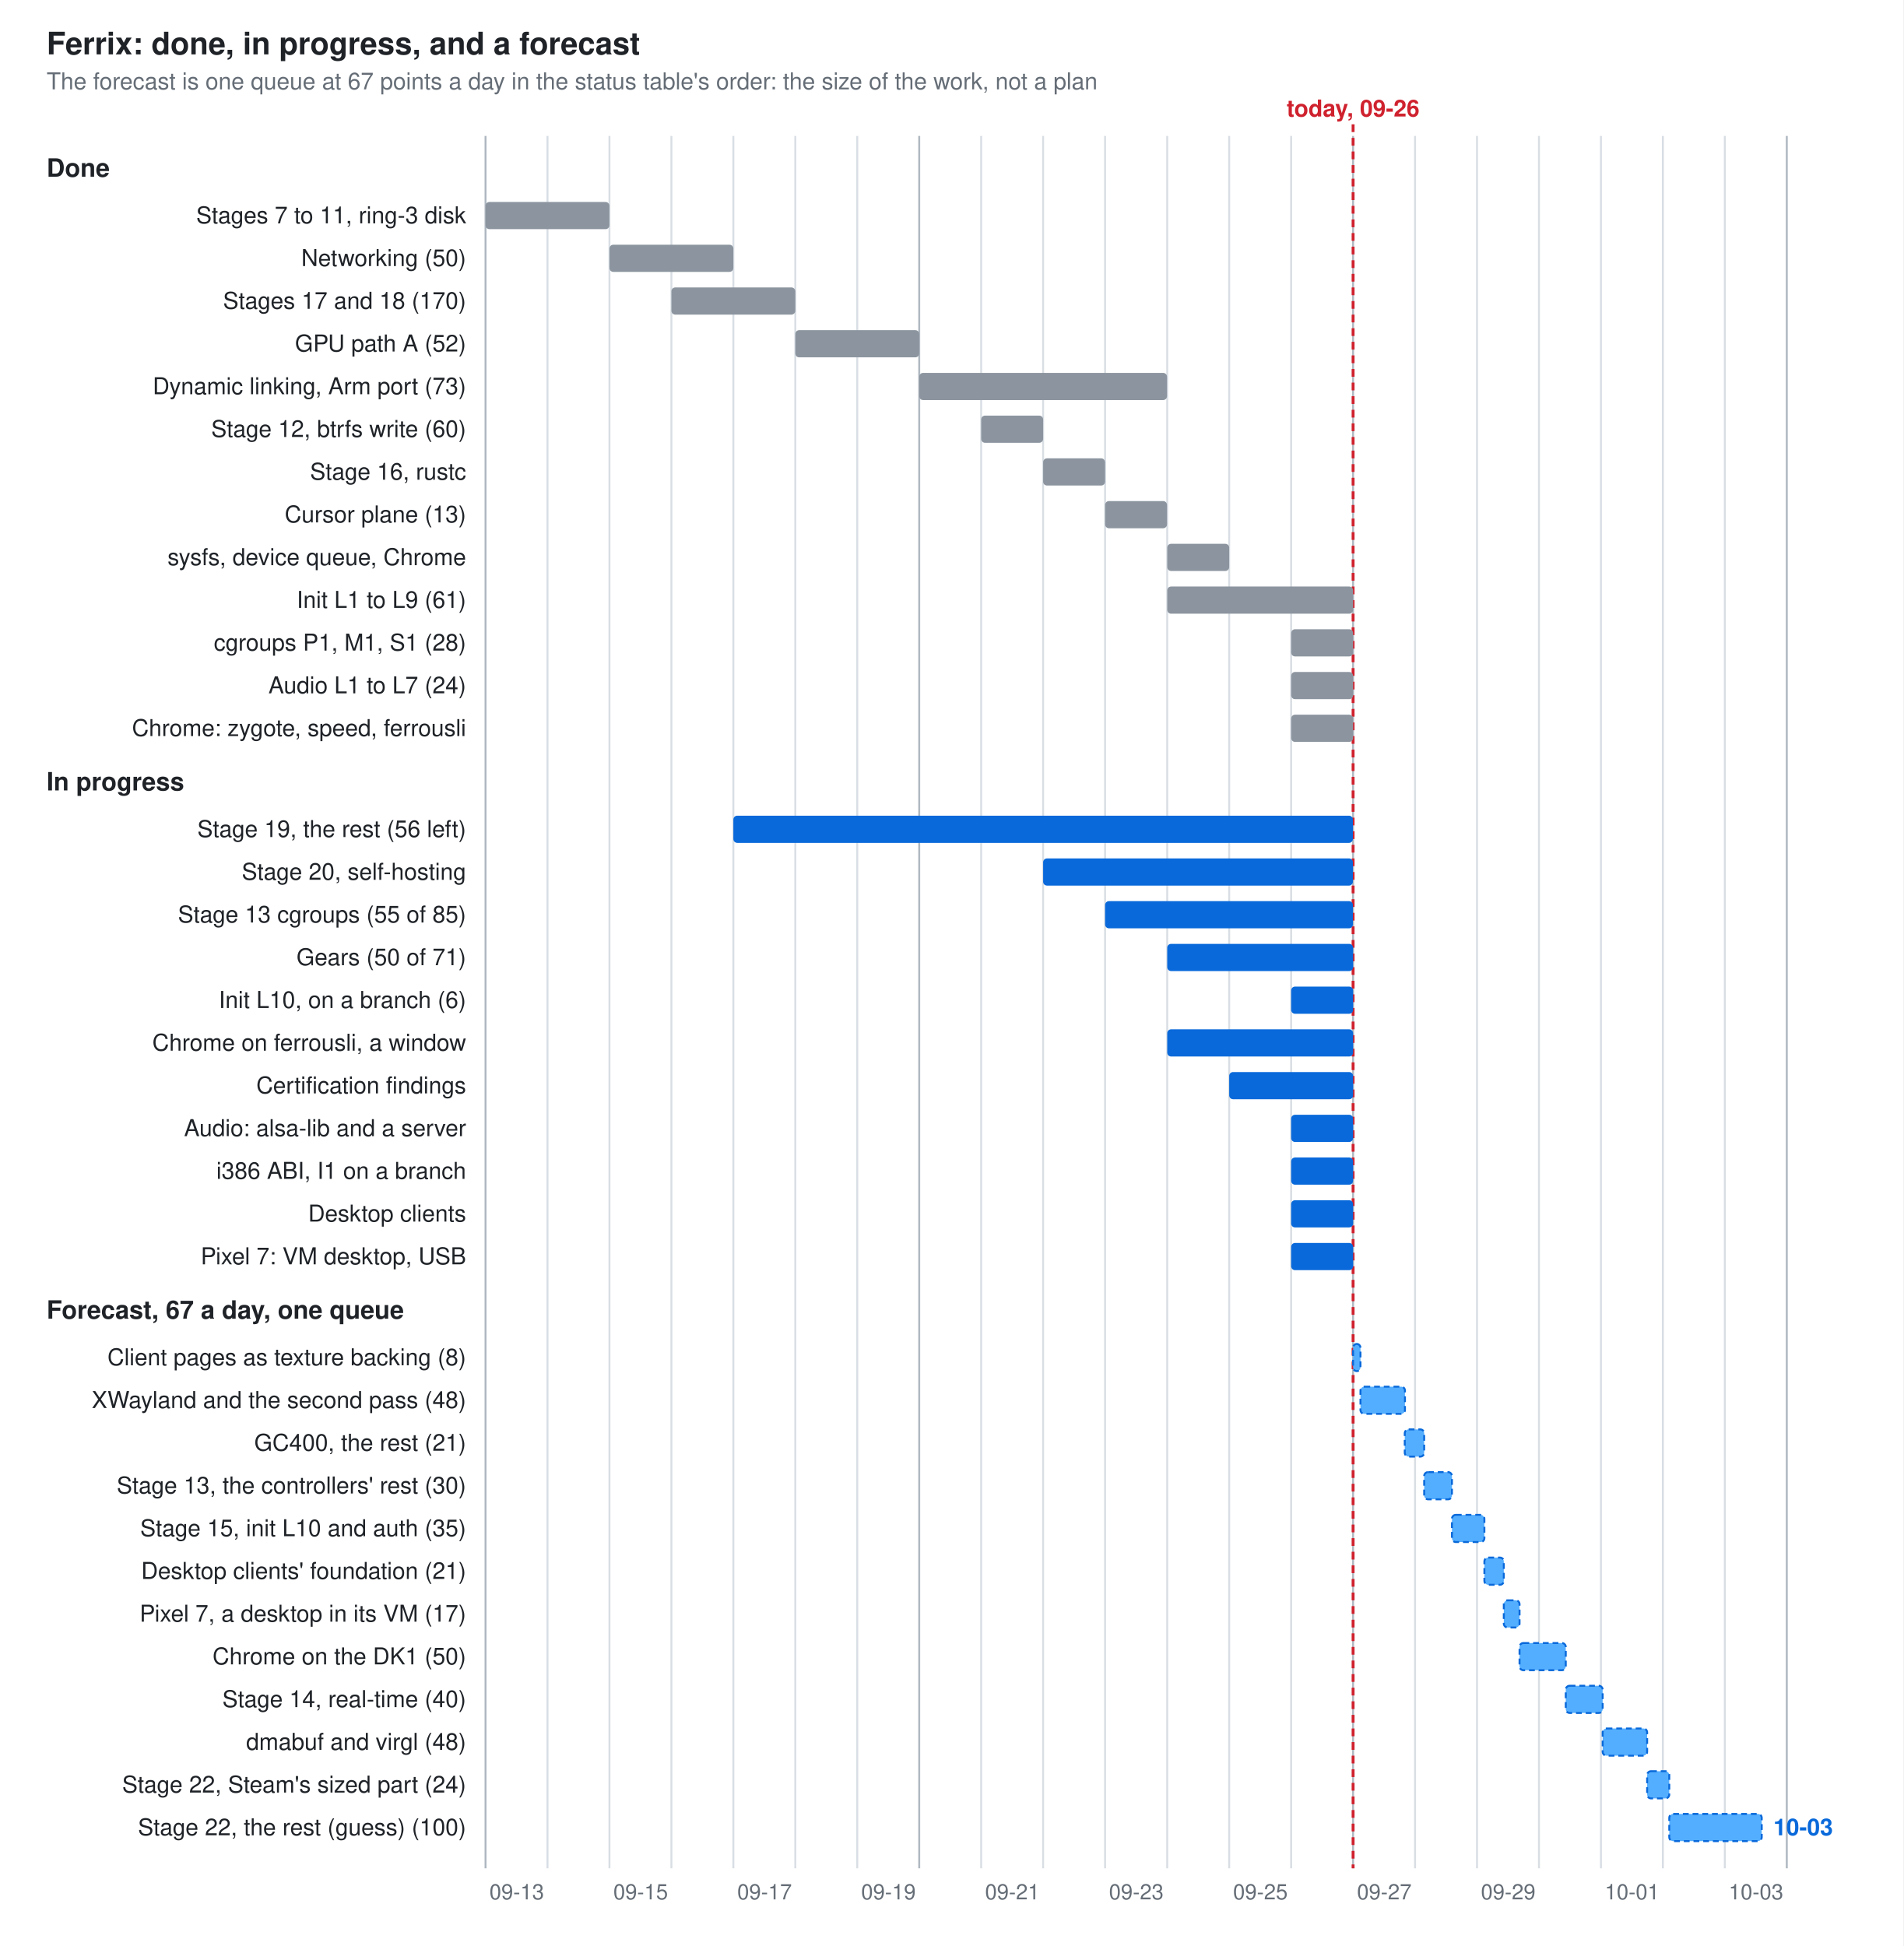
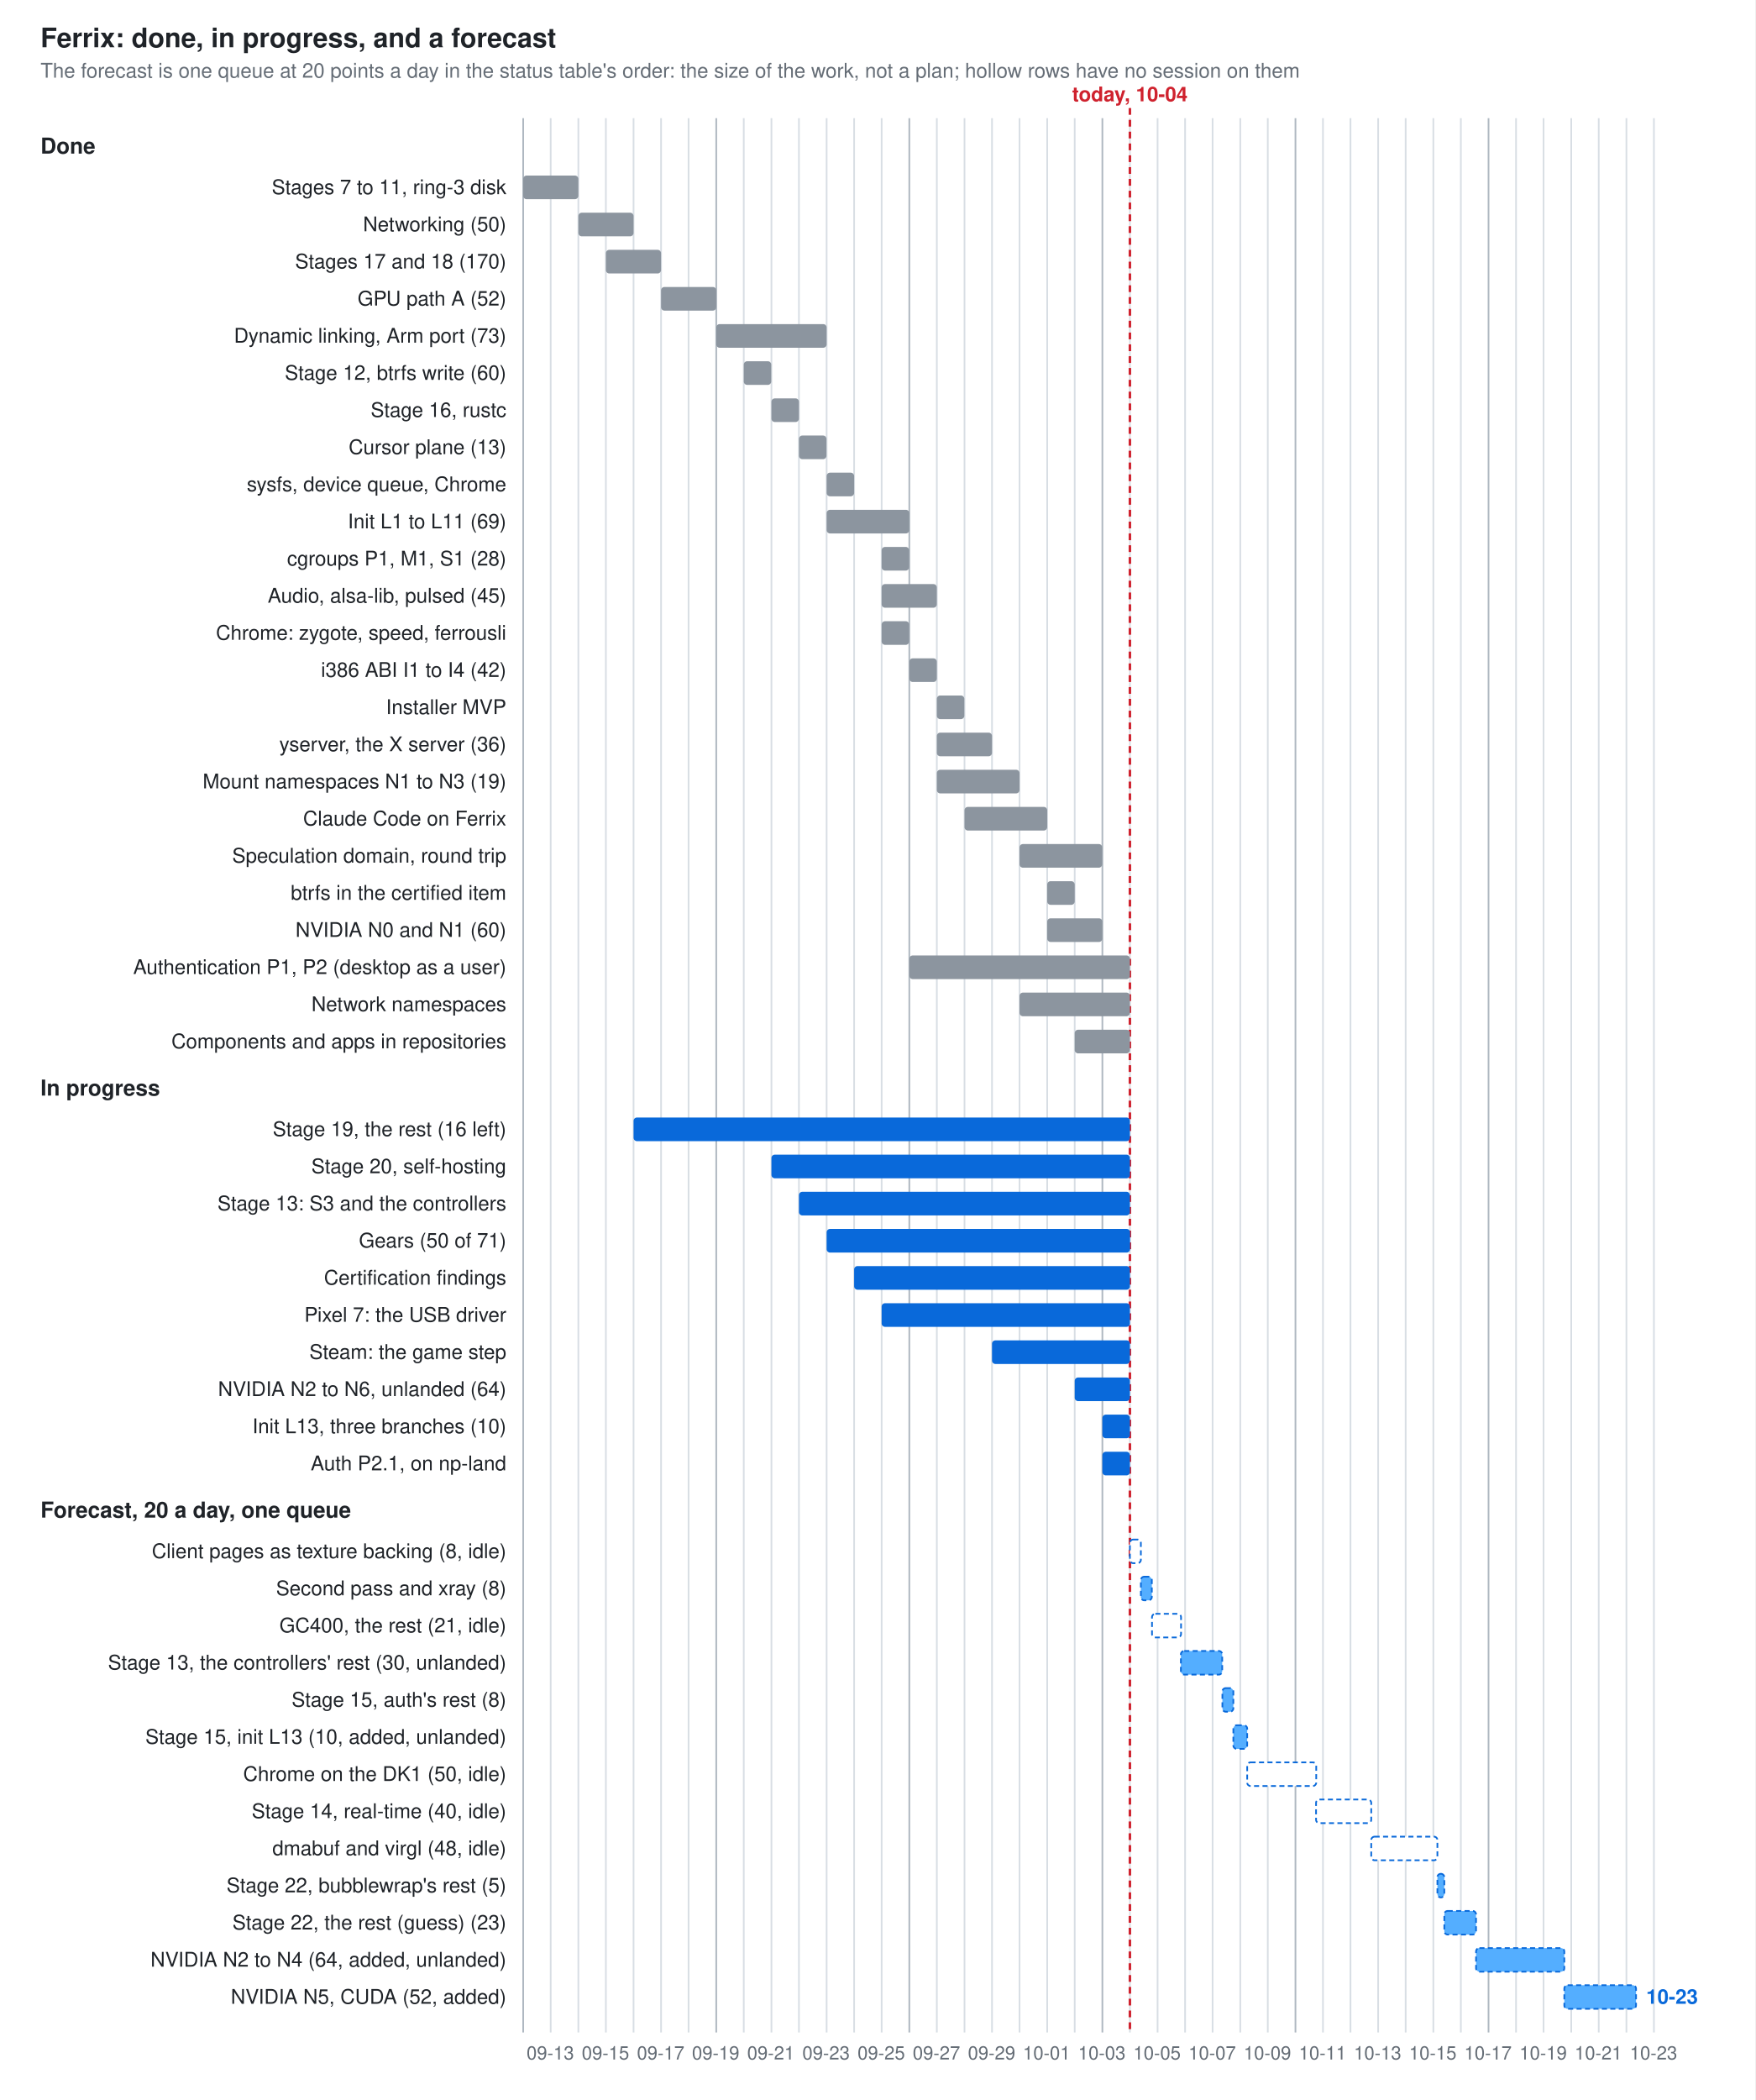
- <svg xmlns="http://www.w3.org/2000/svg" width="980" height="1002" viewBox="0 0 980 1002" font-family="system-ui, -apple-system, 'Segoe UI', Helvetica, Arial, sans-serif" font-size="12" fill="#1f2328">
-   <rect width="980" height="1002" fill="#ffffff" />
+ <svg xmlns="http://www.w3.org/2000/svg" width="1040" height="1244" viewBox="0 0 1040 1244" font-family="system-ui, -apple-system, 'Segoe UI', Helvetica, Arial, sans-serif" font-size="12" fill="#1f2328">
+   <rect width="1040" height="1244" fill="#ffffff" />
  <text x="24.0" y="28.0" text-anchor="start" font-size="16" fill="#1f2328" font-weight="bold">Ferrix: done, in progress, and a forecast</text>
-   <text x="24.0" y="46.0" text-anchor="start" font-size="12" fill="#656d76" font-weight="normal">The forecast is one queue at 67 points a day in the status table's order: the size of the work, not a plan</text>
-   <line x1="250.0" y1="70.0" x2="250.0" y2="962.0" stroke="#afb8c1" stroke-width="1" />
-   <text x="252.0" y="978.0" text-anchor="start" font-size="11" fill="#656d76" font-weight="normal">09-13</text>
-   <line x1="281.9" y1="70.0" x2="281.9" y2="962.0" stroke="#d8dee4" stroke-width="1" />
-   <line x1="313.8" y1="70.0" x2="313.8" y2="962.0" stroke="#d8dee4" stroke-width="1" />
-   <text x="315.8" y="978.0" text-anchor="start" font-size="11" fill="#656d76" font-weight="normal">09-15</text>
-   <line x1="345.7" y1="70.0" x2="345.7" y2="962.0" stroke="#d8dee4" stroke-width="1" />
-   <line x1="377.6" y1="70.0" x2="377.6" y2="962.0" stroke="#d8dee4" stroke-width="1" />
-   <text x="379.6" y="978.0" text-anchor="start" font-size="11" fill="#656d76" font-weight="normal">09-17</text>
-   <line x1="409.5" y1="70.0" x2="409.5" y2="962.0" stroke="#d8dee4" stroke-width="1" />
-   <line x1="441.4" y1="70.0" x2="441.4" y2="962.0" stroke="#d8dee4" stroke-width="1" />
-   <text x="443.4" y="978.0" text-anchor="start" font-size="11" fill="#656d76" font-weight="normal">09-19</text>
-   <line x1="473.3" y1="70.0" x2="473.3" y2="962.0" stroke="#afb8c1" stroke-width="1" />
-   <line x1="505.2" y1="70.0" x2="505.2" y2="962.0" stroke="#d8dee4" stroke-width="1" />
-   <text x="507.2" y="978.0" text-anchor="start" font-size="11" fill="#656d76" font-weight="normal">09-21</text>
-   <line x1="537.1" y1="70.0" x2="537.1" y2="962.0" stroke="#d8dee4" stroke-width="1" />
-   <line x1="569.0" y1="70.0" x2="569.0" y2="962.0" stroke="#d8dee4" stroke-width="1" />
-   <text x="571.0" y="978.0" text-anchor="start" font-size="11" fill="#656d76" font-weight="normal">09-23</text>
-   <line x1="601.0" y1="70.0" x2="601.0" y2="962.0" stroke="#d8dee4" stroke-width="1" />
-   <line x1="632.9" y1="70.0" x2="632.9" y2="962.0" stroke="#d8dee4" stroke-width="1" />
-   <text x="634.9" y="978.0" text-anchor="start" font-size="11" fill="#656d76" font-weight="normal">09-25</text>
-   <line x1="664.8" y1="70.0" x2="664.8" y2="962.0" stroke="#d8dee4" stroke-width="1" />
-   <line x1="696.7" y1="70.0" x2="696.7" y2="962.0" stroke="#afb8c1" stroke-width="1" />
-   <text x="698.7" y="978.0" text-anchor="start" font-size="11" fill="#656d76" font-weight="normal">09-27</text>
-   <line x1="728.6" y1="70.0" x2="728.6" y2="962.0" stroke="#d8dee4" stroke-width="1" />
-   <line x1="760.5" y1="70.0" x2="760.5" y2="962.0" stroke="#d8dee4" stroke-width="1" />
-   <text x="762.5" y="978.0" text-anchor="start" font-size="11" fill="#656d76" font-weight="normal">09-29</text>
-   <line x1="792.4" y1="70.0" x2="792.4" y2="962.0" stroke="#d8dee4" stroke-width="1" />
-   <line x1="824.3" y1="70.0" x2="824.3" y2="962.0" stroke="#d8dee4" stroke-width="1" />
-   <text x="826.3" y="978.0" text-anchor="start" font-size="11" fill="#656d76" font-weight="normal">10-01</text>
-   <line x1="856.2" y1="70.0" x2="856.2" y2="962.0" stroke="#d8dee4" stroke-width="1" />
-   <line x1="888.1" y1="70.0" x2="888.1" y2="962.0" stroke="#d8dee4" stroke-width="1" />
-   <text x="890.1" y="978.0" text-anchor="start" font-size="11" fill="#656d76" font-weight="normal">10-03</text>
-   <line x1="920.0" y1="70.0" x2="920.0" y2="962.0" stroke="#afb8c1" stroke-width="1" />
-   <line x1="696.7" y1="64.0" x2="696.7" y2="962.0" stroke="#cf222e" stroke-width="1.5" stroke-dasharray="4 3" />
-   <text x="696.7" y="60.0" text-anchor="middle" font-size="12" fill="#cf222e" font-weight="bold">today, 09-26</text>
+   <text x="24.0" y="46.0" text-anchor="start" font-size="12" fill="#656d76" font-weight="normal">The forecast is one queue at 20 points a day in the status table's order: the size of the work, not a plan; hollow rows have no session on them</text>
+   <line x1="310.0" y1="70.0" x2="310.0" y2="1204.0" stroke="#afb8c1" stroke-width="1" />
+   <text x="312.0" y="1220.0" text-anchor="start" font-size="11" fill="#656d76" font-weight="normal">09-13</text>
+   <line x1="326.3" y1="70.0" x2="326.3" y2="1204.0" stroke="#d8dee4" stroke-width="1" />
+   <line x1="342.7" y1="70.0" x2="342.7" y2="1204.0" stroke="#d8dee4" stroke-width="1" />
+   <text x="344.7" y="1220.0" text-anchor="start" font-size="11" fill="#656d76" font-weight="normal">09-15</text>
+   <line x1="359.0" y1="70.0" x2="359.0" y2="1204.0" stroke="#d8dee4" stroke-width="1" />
+   <line x1="375.4" y1="70.0" x2="375.4" y2="1204.0" stroke="#d8dee4" stroke-width="1" />
+   <text x="377.4" y="1220.0" text-anchor="start" font-size="11" fill="#656d76" font-weight="normal">09-17</text>
+   <line x1="391.7" y1="70.0" x2="391.7" y2="1204.0" stroke="#d8dee4" stroke-width="1" />
+   <line x1="408.0" y1="70.0" x2="408.0" y2="1204.0" stroke="#d8dee4" stroke-width="1" />
+   <text x="410.0" y="1220.0" text-anchor="start" font-size="11" fill="#656d76" font-weight="normal">09-19</text>
+   <line x1="424.4" y1="70.0" x2="424.4" y2="1204.0" stroke="#afb8c1" stroke-width="1" />
+   <line x1="440.7" y1="70.0" x2="440.7" y2="1204.0" stroke="#d8dee4" stroke-width="1" />
+   <text x="442.7" y="1220.0" text-anchor="start" font-size="11" fill="#656d76" font-weight="normal">09-21</text>
+   <line x1="457.1" y1="70.0" x2="457.1" y2="1204.0" stroke="#d8dee4" stroke-width="1" />
+   <line x1="473.4" y1="70.0" x2="473.4" y2="1204.0" stroke="#d8dee4" stroke-width="1" />
+   <text x="475.4" y="1220.0" text-anchor="start" font-size="11" fill="#656d76" font-weight="normal">09-23</text>
+   <line x1="489.8" y1="70.0" x2="489.8" y2="1204.0" stroke="#d8dee4" stroke-width="1" />
+   <line x1="506.1" y1="70.0" x2="506.1" y2="1204.0" stroke="#d8dee4" stroke-width="1" />
+   <text x="508.1" y="1220.0" text-anchor="start" font-size="11" fill="#656d76" font-weight="normal">09-25</text>
+   <line x1="522.4" y1="70.0" x2="522.4" y2="1204.0" stroke="#d8dee4" stroke-width="1" />
+   <line x1="538.8" y1="70.0" x2="538.8" y2="1204.0" stroke="#afb8c1" stroke-width="1" />
+   <text x="540.8" y="1220.0" text-anchor="start" font-size="11" fill="#656d76" font-weight="normal">09-27</text>
+   <line x1="555.1" y1="70.0" x2="555.1" y2="1204.0" stroke="#d8dee4" stroke-width="1" />
+   <line x1="571.5" y1="70.0" x2="571.5" y2="1204.0" stroke="#d8dee4" stroke-width="1" />
+   <text x="573.5" y="1220.0" text-anchor="start" font-size="11" fill="#656d76" font-weight="normal">09-29</text>
+   <line x1="587.8" y1="70.0" x2="587.8" y2="1204.0" stroke="#d8dee4" stroke-width="1" />
+   <line x1="604.1" y1="70.0" x2="604.1" y2="1204.0" stroke="#d8dee4" stroke-width="1" />
+   <text x="606.1" y="1220.0" text-anchor="start" font-size="11" fill="#656d76" font-weight="normal">10-01</text>
+   <line x1="620.5" y1="70.0" x2="620.5" y2="1204.0" stroke="#d8dee4" stroke-width="1" />
+   <line x1="636.8" y1="70.0" x2="636.8" y2="1204.0" stroke="#d8dee4" stroke-width="1" />
+   <text x="638.8" y="1220.0" text-anchor="start" font-size="11" fill="#656d76" font-weight="normal">10-03</text>
+   <line x1="653.2" y1="70.0" x2="653.2" y2="1204.0" stroke="#afb8c1" stroke-width="1" />
+   <line x1="669.5" y1="70.0" x2="669.5" y2="1204.0" stroke="#d8dee4" stroke-width="1" />
+   <text x="671.5" y="1220.0" text-anchor="start" font-size="11" fill="#656d76" font-weight="normal">10-05</text>
+   <line x1="685.9" y1="70.0" x2="685.9" y2="1204.0" stroke="#d8dee4" stroke-width="1" />
+   <line x1="702.2" y1="70.0" x2="702.2" y2="1204.0" stroke="#d8dee4" stroke-width="1" />
+   <text x="704.2" y="1220.0" text-anchor="start" font-size="11" fill="#656d76" font-weight="normal">10-07</text>
+   <line x1="718.5" y1="70.0" x2="718.5" y2="1204.0" stroke="#d8dee4" stroke-width="1" />
+   <line x1="734.9" y1="70.0" x2="734.9" y2="1204.0" stroke="#d8dee4" stroke-width="1" />
+   <text x="736.9" y="1220.0" text-anchor="start" font-size="11" fill="#656d76" font-weight="normal">10-09</text>
+   <line x1="751.2" y1="70.0" x2="751.2" y2="1204.0" stroke="#d8dee4" stroke-width="1" />
+   <line x1="767.6" y1="70.0" x2="767.6" y2="1204.0" stroke="#afb8c1" stroke-width="1" />
+   <text x="769.6" y="1220.0" text-anchor="start" font-size="11" fill="#656d76" font-weight="normal">10-11</text>
+   <line x1="783.9" y1="70.0" x2="783.9" y2="1204.0" stroke="#d8dee4" stroke-width="1" />
+   <line x1="800.2" y1="70.0" x2="800.2" y2="1204.0" stroke="#d8dee4" stroke-width="1" />
+   <text x="802.2" y="1220.0" text-anchor="start" font-size="11" fill="#656d76" font-weight="normal">10-13</text>
+   <line x1="816.6" y1="70.0" x2="816.6" y2="1204.0" stroke="#d8dee4" stroke-width="1" />
+   <line x1="832.9" y1="70.0" x2="832.9" y2="1204.0" stroke="#d8dee4" stroke-width="1" />
+   <text x="834.9" y="1220.0" text-anchor="start" font-size="11" fill="#656d76" font-weight="normal">10-15</text>
+   <line x1="849.3" y1="70.0" x2="849.3" y2="1204.0" stroke="#d8dee4" stroke-width="1" />
+   <line x1="865.6" y1="70.0" x2="865.6" y2="1204.0" stroke="#d8dee4" stroke-width="1" />
+   <text x="867.6" y="1220.0" text-anchor="start" font-size="11" fill="#656d76" font-weight="normal">10-17</text>
+   <line x1="882.0" y1="70.0" x2="882.0" y2="1204.0" stroke="#afb8c1" stroke-width="1" />
+   <line x1="898.3" y1="70.0" x2="898.3" y2="1204.0" stroke="#d8dee4" stroke-width="1" />
+   <text x="900.3" y="1220.0" text-anchor="start" font-size="11" fill="#656d76" font-weight="normal">10-19</text>
+   <line x1="914.6" y1="70.0" x2="914.6" y2="1204.0" stroke="#d8dee4" stroke-width="1" />
+   <line x1="931.0" y1="70.0" x2="931.0" y2="1204.0" stroke="#d8dee4" stroke-width="1" />
+   <text x="933.0" y="1220.0" text-anchor="start" font-size="11" fill="#656d76" font-weight="normal">10-21</text>
+   <line x1="947.3" y1="70.0" x2="947.3" y2="1204.0" stroke="#d8dee4" stroke-width="1" />
+   <line x1="963.7" y1="70.0" x2="963.7" y2="1204.0" stroke="#d8dee4" stroke-width="1" />
+   <text x="965.7" y="1220.0" text-anchor="start" font-size="11" fill="#656d76" font-weight="normal">10-23</text>
+   <line x1="980.0" y1="70.0" x2="980.0" y2="1204.0" stroke="#d8dee4" stroke-width="1" />
+   <line x1="669.5" y1="64.0" x2="669.5" y2="1204.0" stroke="#cf222e" stroke-width="1.5" stroke-dasharray="4 3" />
+   <text x="669.5" y="60.0" text-anchor="middle" font-size="12" fill="#cf222e" font-weight="bold">today, 10-04</text>
  <text x="24.0" y="91.0" text-anchor="start" font-size="13" fill="#1f2328" font-weight="bold">Done</text>
-   <text x="240.0" y="115.0" text-anchor="end" font-size="12" fill="#1f2328" font-weight="normal">Stages 7 to 11, ring-3 disk</text>
-   <rect x="250.0" y="104.0" width="63.8" height="14.0" rx="2" fill="#8c959f" />
-   <text x="240.0" y="137.0" text-anchor="end" font-size="12" fill="#1f2328" font-weight="normal">Networking (50)</text>
-   <rect x="313.8" y="126.0" width="63.8" height="14.0" rx="2" fill="#8c959f" />
-   <text x="240.0" y="159.0" text-anchor="end" font-size="12" fill="#1f2328" font-weight="normal">Stages 17 and 18 (170)</text>
-   <rect x="345.7" y="148.0" width="63.8" height="14.0" rx="2" fill="#8c959f" />
-   <text x="240.0" y="181.0" text-anchor="end" font-size="12" fill="#1f2328" font-weight="normal">GPU path A (52)</text>
-   <rect x="409.5" y="170.0" width="63.8" height="14.0" rx="2" fill="#8c959f" />
-   <text x="240.0" y="203.0" text-anchor="end" font-size="12" fill="#1f2328" font-weight="normal">Dynamic linking, Arm port (73)</text>
-   <rect x="473.3" y="192.0" width="127.6" height="14.0" rx="2" fill="#8c959f" />
-   <text x="240.0" y="225.0" text-anchor="end" font-size="12" fill="#1f2328" font-weight="normal">Stage 12, btrfs write (60)</text>
-   <rect x="505.2" y="214.0" width="31.9" height="14.0" rx="2" fill="#8c959f" />
-   <text x="240.0" y="247.0" text-anchor="end" font-size="12" fill="#1f2328" font-weight="normal">Stage 16, rustc</text>
-   <rect x="537.1" y="236.0" width="31.9" height="14.0" rx="2" fill="#8c959f" />
-   <text x="240.0" y="269.0" text-anchor="end" font-size="12" fill="#1f2328" font-weight="normal">Cursor plane (13)</text>
-   <rect x="569.0" y="258.0" width="31.9" height="14.0" rx="2" fill="#8c959f" />
-   <text x="240.0" y="291.0" text-anchor="end" font-size="12" fill="#1f2328" font-weight="normal">sysfs, device queue, Chrome</text>
-   <rect x="601.0" y="280.0" width="31.9" height="14.0" rx="2" fill="#8c959f" />
-   <text x="240.0" y="313.0" text-anchor="end" font-size="12" fill="#1f2328" font-weight="normal">Init L1 to L9 (61)</text>
-   <rect x="601.0" y="302.0" width="95.7" height="14.0" rx="2" fill="#8c959f" />
-   <text x="240.0" y="335.0" text-anchor="end" font-size="12" fill="#1f2328" font-weight="normal">cgroups P1, M1, S1 (28)</text>
-   <rect x="664.8" y="324.0" width="31.9" height="14.0" rx="2" fill="#8c959f" />
-   <text x="240.0" y="357.0" text-anchor="end" font-size="12" fill="#1f2328" font-weight="normal">Audio L1 to L7 (24)</text>
-   <rect x="664.8" y="346.0" width="31.9" height="14.0" rx="2" fill="#8c959f" />
-   <text x="240.0" y="379.0" text-anchor="end" font-size="12" fill="#1f2328" font-weight="normal">Chrome: zygote, speed, ferrousli</text>
-   <rect x="664.8" y="368.0" width="31.9" height="14.0" rx="2" fill="#8c959f" />
-   <text x="24.0" y="407.0" text-anchor="start" font-size="13" fill="#1f2328" font-weight="bold">In progress</text>
-   <text x="240.0" y="431.0" text-anchor="end" font-size="12" fill="#1f2328" font-weight="normal">Stage 19, the rest (56 left)</text>
-   <rect x="377.6" y="420.0" width="319.0" height="14.0" rx="2" fill="#0969da" />
-   <text x="240.0" y="453.0" text-anchor="end" font-size="12" fill="#1f2328" font-weight="normal">Stage 20, self-hosting</text>
-   <rect x="537.1" y="442.0" width="159.5" height="14.0" rx="2" fill="#0969da" />
-   <text x="240.0" y="475.0" text-anchor="end" font-size="12" fill="#1f2328" font-weight="normal">Stage 13 cgroups (55 of 85)</text>
-   <rect x="569.0" y="464.0" width="127.6" height="14.0" rx="2" fill="#0969da" />
-   <text x="240.0" y="497.0" text-anchor="end" font-size="12" fill="#1f2328" font-weight="normal">Gears (50 of 71)</text>
-   <rect x="601.0" y="486.0" width="95.7" height="14.0" rx="2" fill="#0969da" />
-   <text x="240.0" y="519.0" text-anchor="end" font-size="12" fill="#1f2328" font-weight="normal">Init L10, on a branch (6)</text>
-   <rect x="664.8" y="508.0" width="31.9" height="14.0" rx="2" fill="#0969da" />
-   <text x="240.0" y="541.0" text-anchor="end" font-size="12" fill="#1f2328" font-weight="normal">Chrome on ferrousli, a window</text>
-   <rect x="601.0" y="530.0" width="95.7" height="14.0" rx="2" fill="#0969da" />
-   <text x="240.0" y="563.0" text-anchor="end" font-size="12" fill="#1f2328" font-weight="normal">Certification findings</text>
-   <rect x="632.9" y="552.0" width="63.8" height="14.0" rx="2" fill="#0969da" />
-   <text x="240.0" y="585.0" text-anchor="end" font-size="12" fill="#1f2328" font-weight="normal">Audio: alsa-lib and a server</text>
-   <rect x="664.8" y="574.0" width="31.9" height="14.0" rx="2" fill="#0969da" />
-   <text x="240.0" y="607.0" text-anchor="end" font-size="12" fill="#1f2328" font-weight="normal">i386 ABI, I1 on a branch</text>
-   <rect x="664.8" y="596.0" width="31.9" height="14.0" rx="2" fill="#0969da" />
-   <text x="240.0" y="629.0" text-anchor="end" font-size="12" fill="#1f2328" font-weight="normal">Desktop clients</text>
-   <rect x="664.8" y="618.0" width="31.9" height="14.0" rx="2" fill="#0969da" />
-   <text x="240.0" y="651.0" text-anchor="end" font-size="12" fill="#1f2328" font-weight="normal">Pixel 7: VM desktop, USB</text>
-   <rect x="664.8" y="640.0" width="31.9" height="14.0" rx="2" fill="#0969da" />
-   <text x="24.0" y="679.0" text-anchor="start" font-size="13" fill="#1f2328" font-weight="bold">Forecast, 67 a day, one queue</text>
-   <text x="240.0" y="703.0" text-anchor="end" font-size="12" fill="#1f2328" font-weight="normal">Client pages as texture backing (8)</text>
-   <rect x="696.7" y="692.0" width="3.8" height="14.0" rx="2" fill="#54aeff" stroke="#0969da" stroke-width="1" stroke-dasharray="3 2" />
-   <text x="240.0" y="725.0" text-anchor="end" font-size="12" fill="#1f2328" font-weight="normal">XWayland and the second pass (48)</text>
-   <rect x="700.5" y="714.0" width="22.9" height="14.0" rx="2" fill="#54aeff" stroke="#0969da" stroke-width="1" stroke-dasharray="3 2" />
-   <text x="240.0" y="747.0" text-anchor="end" font-size="12" fill="#1f2328" font-weight="normal">GC400, the rest (21)</text>
-   <rect x="723.3" y="736.0" width="10.0" height="14.0" rx="2" fill="#54aeff" stroke="#0969da" stroke-width="1" stroke-dasharray="3 2" />
-   <text x="240.0" y="769.0" text-anchor="end" font-size="12" fill="#1f2328" font-weight="normal">Stage 13, the controllers' rest (30)</text>
-   <rect x="733.3" y="758.0" width="14.3" height="14.0" rx="2" fill="#54aeff" stroke="#0969da" stroke-width="1" stroke-dasharray="3 2" />
-   <text x="240.0" y="791.0" text-anchor="end" font-size="12" fill="#1f2328" font-weight="normal">Stage 15, init L10 and auth (35)</text>
-   <rect x="747.6" y="780.0" width="16.7" height="14.0" rx="2" fill="#54aeff" stroke="#0969da" stroke-width="1" stroke-dasharray="3 2" />
-   <text x="240.0" y="813.0" text-anchor="end" font-size="12" fill="#1f2328" font-weight="normal">Desktop clients' foundation (21)</text>
-   <rect x="764.3" y="802.0" width="10.0" height="14.0" rx="2" fill="#54aeff" stroke="#0969da" stroke-width="1" stroke-dasharray="3 2" />
-   <text x="240.0" y="835.0" text-anchor="end" font-size="12" fill="#1f2328" font-weight="normal">Pixel 7, a desktop in its VM (17)</text>
-   <rect x="774.3" y="824.0" width="8.1" height="14.0" rx="2" fill="#54aeff" stroke="#0969da" stroke-width="1" stroke-dasharray="3 2" />
-   <text x="240.0" y="857.0" text-anchor="end" font-size="12" fill="#1f2328" font-weight="normal">Chrome on the DK1 (50)</text>
-   <rect x="782.4" y="846.0" width="23.8" height="14.0" rx="2" fill="#54aeff" stroke="#0969da" stroke-width="1" stroke-dasharray="3 2" />
-   <text x="240.0" y="879.0" text-anchor="end" font-size="12" fill="#1f2328" font-weight="normal">Stage 14, real-time (40)</text>
-   <rect x="806.2" y="868.0" width="19.0" height="14.0" rx="2" fill="#54aeff" stroke="#0969da" stroke-width="1" stroke-dasharray="3 2" />
-   <text x="240.0" y="901.0" text-anchor="end" font-size="12" fill="#1f2328" font-weight="normal">dmabuf and virgl (48)</text>
-   <rect x="825.2" y="890.0" width="22.9" height="14.0" rx="2" fill="#54aeff" stroke="#0969da" stroke-width="1" stroke-dasharray="3 2" />
-   <text x="240.0" y="923.0" text-anchor="end" font-size="12" fill="#1f2328" font-weight="normal">Stage 22, Steam's sized part (24)</text>
-   <rect x="848.1" y="912.0" width="11.4" height="14.0" rx="2" fill="#54aeff" stroke="#0969da" stroke-width="1" stroke-dasharray="3 2" />
-   <text x="240.0" y="945.0" text-anchor="end" font-size="12" fill="#1f2328" font-weight="normal">Stage 22, the rest (guess) (100)</text>
-   <rect x="859.5" y="934.0" width="47.6" height="14.0" rx="2" fill="#54aeff" stroke="#0969da" stroke-width="1" stroke-dasharray="3 2" />
-   <text x="913.1" y="945.0" text-anchor="start" font-size="12" fill="#0969da" font-weight="bold">10-03</text>
+   <text x="300.0" y="115.0" text-anchor="end" font-size="12" fill="#1f2328" font-weight="normal">Stages 7 to 11, ring-3 disk</text>
+   <rect x="310.0" y="104.0" width="32.7" height="14.0" rx="2" fill="#8c959f" />
+   <text x="300.0" y="137.0" text-anchor="end" font-size="12" fill="#1f2328" font-weight="normal">Networking (50)</text>
+   <rect x="342.7" y="126.0" width="32.7" height="14.0" rx="2" fill="#8c959f" />
+   <text x="300.0" y="159.0" text-anchor="end" font-size="12" fill="#1f2328" font-weight="normal">Stages 17 and 18 (170)</text>
+   <rect x="359.0" y="148.0" width="32.7" height="14.0" rx="2" fill="#8c959f" />
+   <text x="300.0" y="181.0" text-anchor="end" font-size="12" fill="#1f2328" font-weight="normal">GPU path A (52)</text>
+   <rect x="391.7" y="170.0" width="32.7" height="14.0" rx="2" fill="#8c959f" />
+   <text x="300.0" y="203.0" text-anchor="end" font-size="12" fill="#1f2328" font-weight="normal">Dynamic linking, Arm port (73)</text>
+   <rect x="424.4" y="192.0" width="65.4" height="14.0" rx="2" fill="#8c959f" />
+   <text x="300.0" y="225.0" text-anchor="end" font-size="12" fill="#1f2328" font-weight="normal">Stage 12, btrfs write (60)</text>
+   <rect x="440.7" y="214.0" width="16.3" height="14.0" rx="2" fill="#8c959f" />
+   <text x="300.0" y="247.0" text-anchor="end" font-size="12" fill="#1f2328" font-weight="normal">Stage 16, rustc</text>
+   <rect x="457.1" y="236.0" width="16.3" height="14.0" rx="2" fill="#8c959f" />
+   <text x="300.0" y="269.0" text-anchor="end" font-size="12" fill="#1f2328" font-weight="normal">Cursor plane (13)</text>
+   <rect x="473.4" y="258.0" width="16.3" height="14.0" rx="2" fill="#8c959f" />
+   <text x="300.0" y="291.0" text-anchor="end" font-size="12" fill="#1f2328" font-weight="normal">sysfs, device queue, Chrome</text>
+   <rect x="489.8" y="280.0" width="16.3" height="14.0" rx="2" fill="#8c959f" />
+   <text x="300.0" y="313.0" text-anchor="end" font-size="12" fill="#1f2328" font-weight="normal">Init L1 to L11 (69)</text>
+   <rect x="489.8" y="302.0" width="49.0" height="14.0" rx="2" fill="#8c959f" />
+   <text x="300.0" y="335.0" text-anchor="end" font-size="12" fill="#1f2328" font-weight="normal">cgroups P1, M1, S1 (28)</text>
+   <rect x="522.4" y="324.0" width="16.3" height="14.0" rx="2" fill="#8c959f" />
+   <text x="300.0" y="357.0" text-anchor="end" font-size="12" fill="#1f2328" font-weight="normal">Audio, alsa-lib, pulsed (45)</text>
+   <rect x="522.4" y="346.0" width="32.7" height="14.0" rx="2" fill="#8c959f" />
+   <text x="300.0" y="379.0" text-anchor="end" font-size="12" fill="#1f2328" font-weight="normal">Chrome: zygote, speed, ferrousli</text>
+   <rect x="522.4" y="368.0" width="16.3" height="14.0" rx="2" fill="#8c959f" />
+   <text x="300.0" y="401.0" text-anchor="end" font-size="12" fill="#1f2328" font-weight="normal">i386 ABI I1 to I4 (42)</text>
+   <rect x="538.8" y="390.0" width="16.3" height="14.0" rx="2" fill="#8c959f" />
+   <text x="300.0" y="423.0" text-anchor="end" font-size="12" fill="#1f2328" font-weight="normal">Installer MVP</text>
+   <rect x="555.1" y="412.0" width="16.3" height="14.0" rx="2" fill="#8c959f" />
+   <text x="300.0" y="445.0" text-anchor="end" font-size="12" fill="#1f2328" font-weight="normal">yserver, the X server (36)</text>
+   <rect x="555.1" y="434.0" width="32.7" height="14.0" rx="2" fill="#8c959f" />
+   <text x="300.0" y="467.0" text-anchor="end" font-size="12" fill="#1f2328" font-weight="normal">Mount namespaces N1 to N3 (19)</text>
+   <rect x="555.1" y="456.0" width="49.0" height="14.0" rx="2" fill="#8c959f" />
+   <text x="300.0" y="489.0" text-anchor="end" font-size="12" fill="#1f2328" font-weight="normal">Claude Code on Ferrix</text>
+   <rect x="571.5" y="478.0" width="49.0" height="14.0" rx="2" fill="#8c959f" />
+   <text x="300.0" y="511.0" text-anchor="end" font-size="12" fill="#1f2328" font-weight="normal">Speculation domain, round trip</text>
+   <rect x="604.1" y="500.0" width="49.0" height="14.0" rx="2" fill="#8c959f" />
+   <text x="300.0" y="533.0" text-anchor="end" font-size="12" fill="#1f2328" font-weight="normal">btrfs in the certified item</text>
+   <rect x="620.5" y="522.0" width="16.3" height="14.0" rx="2" fill="#8c959f" />
+   <text x="300.0" y="555.0" text-anchor="end" font-size="12" fill="#1f2328" font-weight="normal">NVIDIA N0 and N1 (60)</text>
+   <rect x="620.5" y="544.0" width="32.7" height="14.0" rx="2" fill="#8c959f" />
+   <text x="300.0" y="577.0" text-anchor="end" font-size="12" fill="#1f2328" font-weight="normal">Authentication P1, P2 (desktop as a user)</text>
+   <rect x="538.8" y="566.0" width="130.7" height="14.0" rx="2" fill="#8c959f" />
+   <text x="300.0" y="599.0" text-anchor="end" font-size="12" fill="#1f2328" font-weight="normal">Network namespaces</text>
+   <rect x="604.1" y="588.0" width="65.4" height="14.0" rx="2" fill="#8c959f" />
+   <text x="300.0" y="621.0" text-anchor="end" font-size="12" fill="#1f2328" font-weight="normal">Components and apps in repositories</text>
+   <rect x="636.8" y="610.0" width="32.7" height="14.0" rx="2" fill="#8c959f" />
+   <text x="24.0" y="649.0" text-anchor="start" font-size="13" fill="#1f2328" font-weight="bold">In progress</text>
+   <text x="300.0" y="673.0" text-anchor="end" font-size="12" fill="#1f2328" font-weight="normal">Stage 19, the rest (16 left)</text>
+   <rect x="375.4" y="662.0" width="294.1" height="14.0" rx="2" fill="#0969da" />
+   <text x="300.0" y="695.0" text-anchor="end" font-size="12" fill="#1f2328" font-weight="normal">Stage 20, self-hosting</text>
+   <rect x="457.1" y="684.0" width="212.4" height="14.0" rx="2" fill="#0969da" />
+   <text x="300.0" y="717.0" text-anchor="end" font-size="12" fill="#1f2328" font-weight="normal">Stage 13: S3 and the controllers</text>
+   <rect x="473.4" y="706.0" width="196.1" height="14.0" rx="2" fill="#0969da" />
+   <text x="300.0" y="739.0" text-anchor="end" font-size="12" fill="#1f2328" font-weight="normal">Gears (50 of 71)</text>
+   <rect x="489.8" y="728.0" width="179.8" height="14.0" rx="2" fill="#0969da" />
+   <text x="300.0" y="761.0" text-anchor="end" font-size="12" fill="#1f2328" font-weight="normal">Certification findings</text>
+   <rect x="506.1" y="750.0" width="163.4" height="14.0" rx="2" fill="#0969da" />
+   <text x="300.0" y="783.0" text-anchor="end" font-size="12" fill="#1f2328" font-weight="normal">Pixel 7: the USB driver</text>
+   <rect x="522.4" y="772.0" width="147.1" height="14.0" rx="2" fill="#0969da" />
+   <text x="300.0" y="805.0" text-anchor="end" font-size="12" fill="#1f2328" font-weight="normal">Steam: the game step</text>
+   <rect x="587.8" y="794.0" width="81.7" height="14.0" rx="2" fill="#0969da" />
+   <text x="300.0" y="827.0" text-anchor="end" font-size="12" fill="#1f2328" font-weight="normal">NVIDIA N2 to N6, unlanded (64)</text>
+   <rect x="636.8" y="816.0" width="32.7" height="14.0" rx="2" fill="#0969da" />
+   <text x="300.0" y="849.0" text-anchor="end" font-size="12" fill="#1f2328" font-weight="normal">Init L13, three branches (10)</text>
+   <rect x="653.2" y="838.0" width="16.3" height="14.0" rx="2" fill="#0969da" />
+   <text x="300.0" y="871.0" text-anchor="end" font-size="12" fill="#1f2328" font-weight="normal">Auth P2.1, on np-land</text>
+   <rect x="653.2" y="860.0" width="16.3" height="14.0" rx="2" fill="#0969da" />
+   <text x="24.0" y="899.0" text-anchor="start" font-size="13" fill="#1f2328" font-weight="bold">Forecast, 20 a day, one queue</text>
+   <text x="300.0" y="923.0" text-anchor="end" font-size="12" fill="#1f2328" font-weight="normal">Client pages as texture backing (8, idle)</text>
+   <rect x="669.5" y="912.0" width="6.5" height="14.0" rx="2" fill="#ffffff" stroke="#0969da" stroke-width="1" stroke-dasharray="3 2" />
+   <text x="300.0" y="945.0" text-anchor="end" font-size="12" fill="#1f2328" font-weight="normal">Second pass and xray (8)</text>
+   <rect x="676.0" y="934.0" width="6.5" height="14.0" rx="2" fill="#54aeff" stroke="#0969da" stroke-width="1" stroke-dasharray="3 2" />
+   <text x="300.0" y="967.0" text-anchor="end" font-size="12" fill="#1f2328" font-weight="normal">GC400, the rest (21, idle)</text>
+   <rect x="682.6" y="956.0" width="17.2" height="14.0" rx="2" fill="#ffffff" stroke="#0969da" stroke-width="1" stroke-dasharray="3 2" />
+   <text x="300.0" y="989.0" text-anchor="end" font-size="12" fill="#1f2328" font-weight="normal">Stage 13, the controllers' rest (30, unlanded)</text>
+   <rect x="699.7" y="978.0" width="24.5" height="14.0" rx="2" fill="#54aeff" stroke="#0969da" stroke-width="1" stroke-dasharray="3 2" />
+   <text x="300.0" y="1011.0" text-anchor="end" font-size="12" fill="#1f2328" font-weight="normal">Stage 15, auth's rest (8)</text>
+   <rect x="724.3" y="1000.0" width="6.5" height="14.0" rx="2" fill="#54aeff" stroke="#0969da" stroke-width="1" stroke-dasharray="3 2" />
+   <text x="300.0" y="1033.0" text-anchor="end" font-size="12" fill="#1f2328" font-weight="normal">Stage 15, init L13 (10, added, unlanded)</text>
+   <rect x="730.8" y="1022.0" width="8.2" height="14.0" rx="2" fill="#54aeff" stroke="#0969da" stroke-width="1" stroke-dasharray="3 2" />
+   <text x="300.0" y="1055.0" text-anchor="end" font-size="12" fill="#1f2328" font-weight="normal">Chrome on the DK1 (50, idle)</text>
+   <rect x="739.0" y="1044.0" width="40.9" height="14.0" rx="2" fill="#ffffff" stroke="#0969da" stroke-width="1" stroke-dasharray="3 2" />
+   <text x="300.0" y="1077.0" text-anchor="end" font-size="12" fill="#1f2328" font-weight="normal">Stage 14, real-time (40, idle)</text>
+   <rect x="779.8" y="1066.0" width="32.7" height="14.0" rx="2" fill="#ffffff" stroke="#0969da" stroke-width="1" stroke-dasharray="3 2" />
+   <text x="300.0" y="1099.0" text-anchor="end" font-size="12" fill="#1f2328" font-weight="normal">dmabuf and virgl (48, idle)</text>
+   <rect x="812.5" y="1088.0" width="39.2" height="14.0" rx="2" fill="#ffffff" stroke="#0969da" stroke-width="1" stroke-dasharray="3 2" />
+   <text x="300.0" y="1121.0" text-anchor="end" font-size="12" fill="#1f2328" font-weight="normal">Stage 22, bubblewrap's rest (5)</text>
+   <rect x="851.7" y="1110.0" width="4.1" height="14.0" rx="2" fill="#54aeff" stroke="#0969da" stroke-width="1" stroke-dasharray="3 2" />
+   <text x="300.0" y="1143.0" text-anchor="end" font-size="12" fill="#1f2328" font-weight="normal">Stage 22, the rest (guess) (23)</text>
+   <rect x="855.8" y="1132.0" width="18.8" height="14.0" rx="2" fill="#54aeff" stroke="#0969da" stroke-width="1" stroke-dasharray="3 2" />
+   <text x="300.0" y="1165.0" text-anchor="end" font-size="12" fill="#1f2328" font-weight="normal">NVIDIA N2 to N4 (64, added, unlanded)</text>
+   <rect x="874.6" y="1154.0" width="52.3" height="14.0" rx="2" fill="#54aeff" stroke="#0969da" stroke-width="1" stroke-dasharray="3 2" />
+   <text x="300.0" y="1187.0" text-anchor="end" font-size="12" fill="#1f2328" font-weight="normal">NVIDIA N5, CUDA (52, added)</text>
+   <rect x="926.9" y="1176.0" width="42.5" height="14.0" rx="2" fill="#54aeff" stroke="#0969da" stroke-width="1" stroke-dasharray="3 2" />
+   <text x="975.4" y="1187.0" text-anchor="start" font-size="12" fill="#0969da" font-weight="bold">10-23</text>
</svg>
